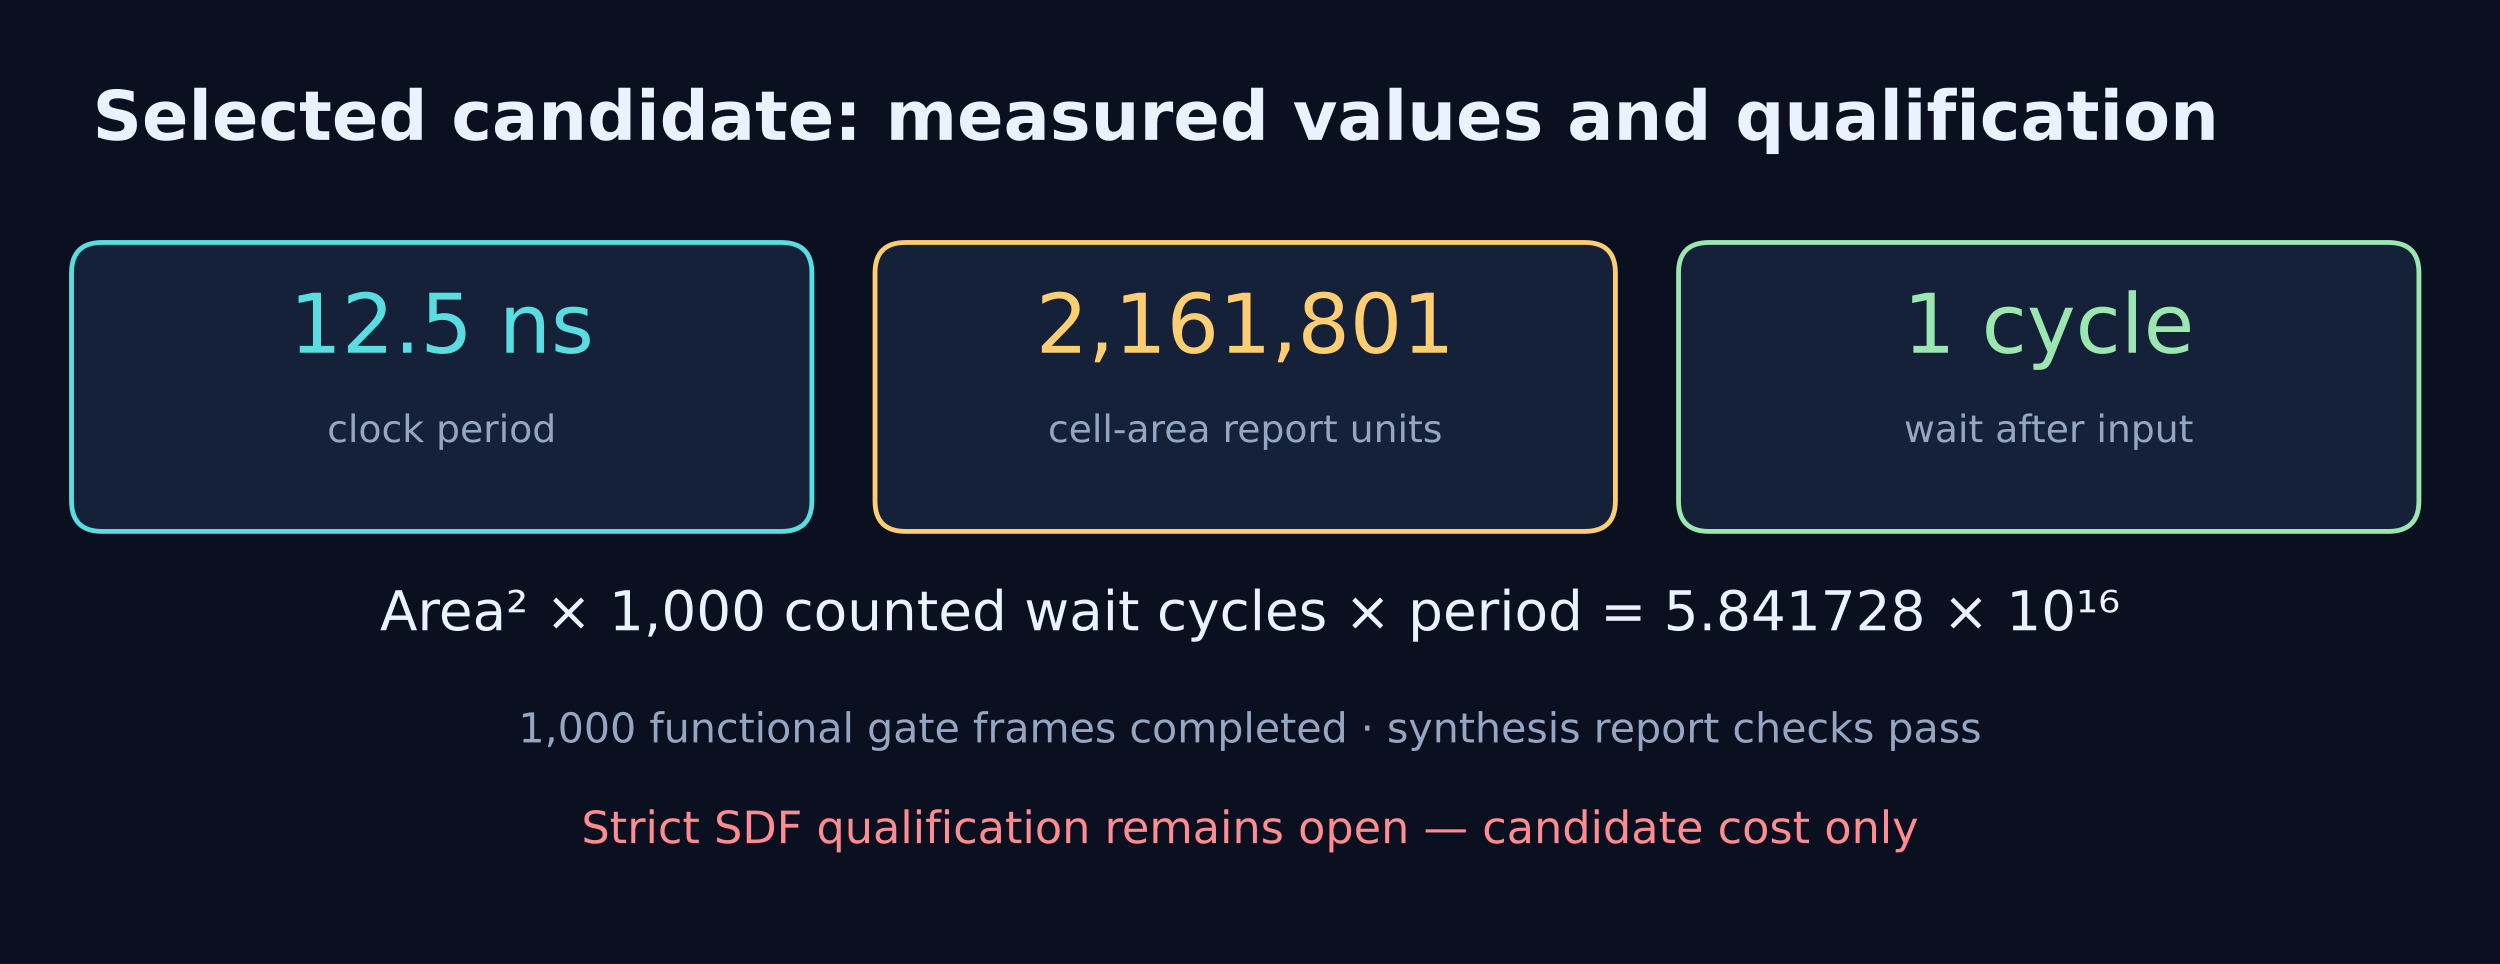
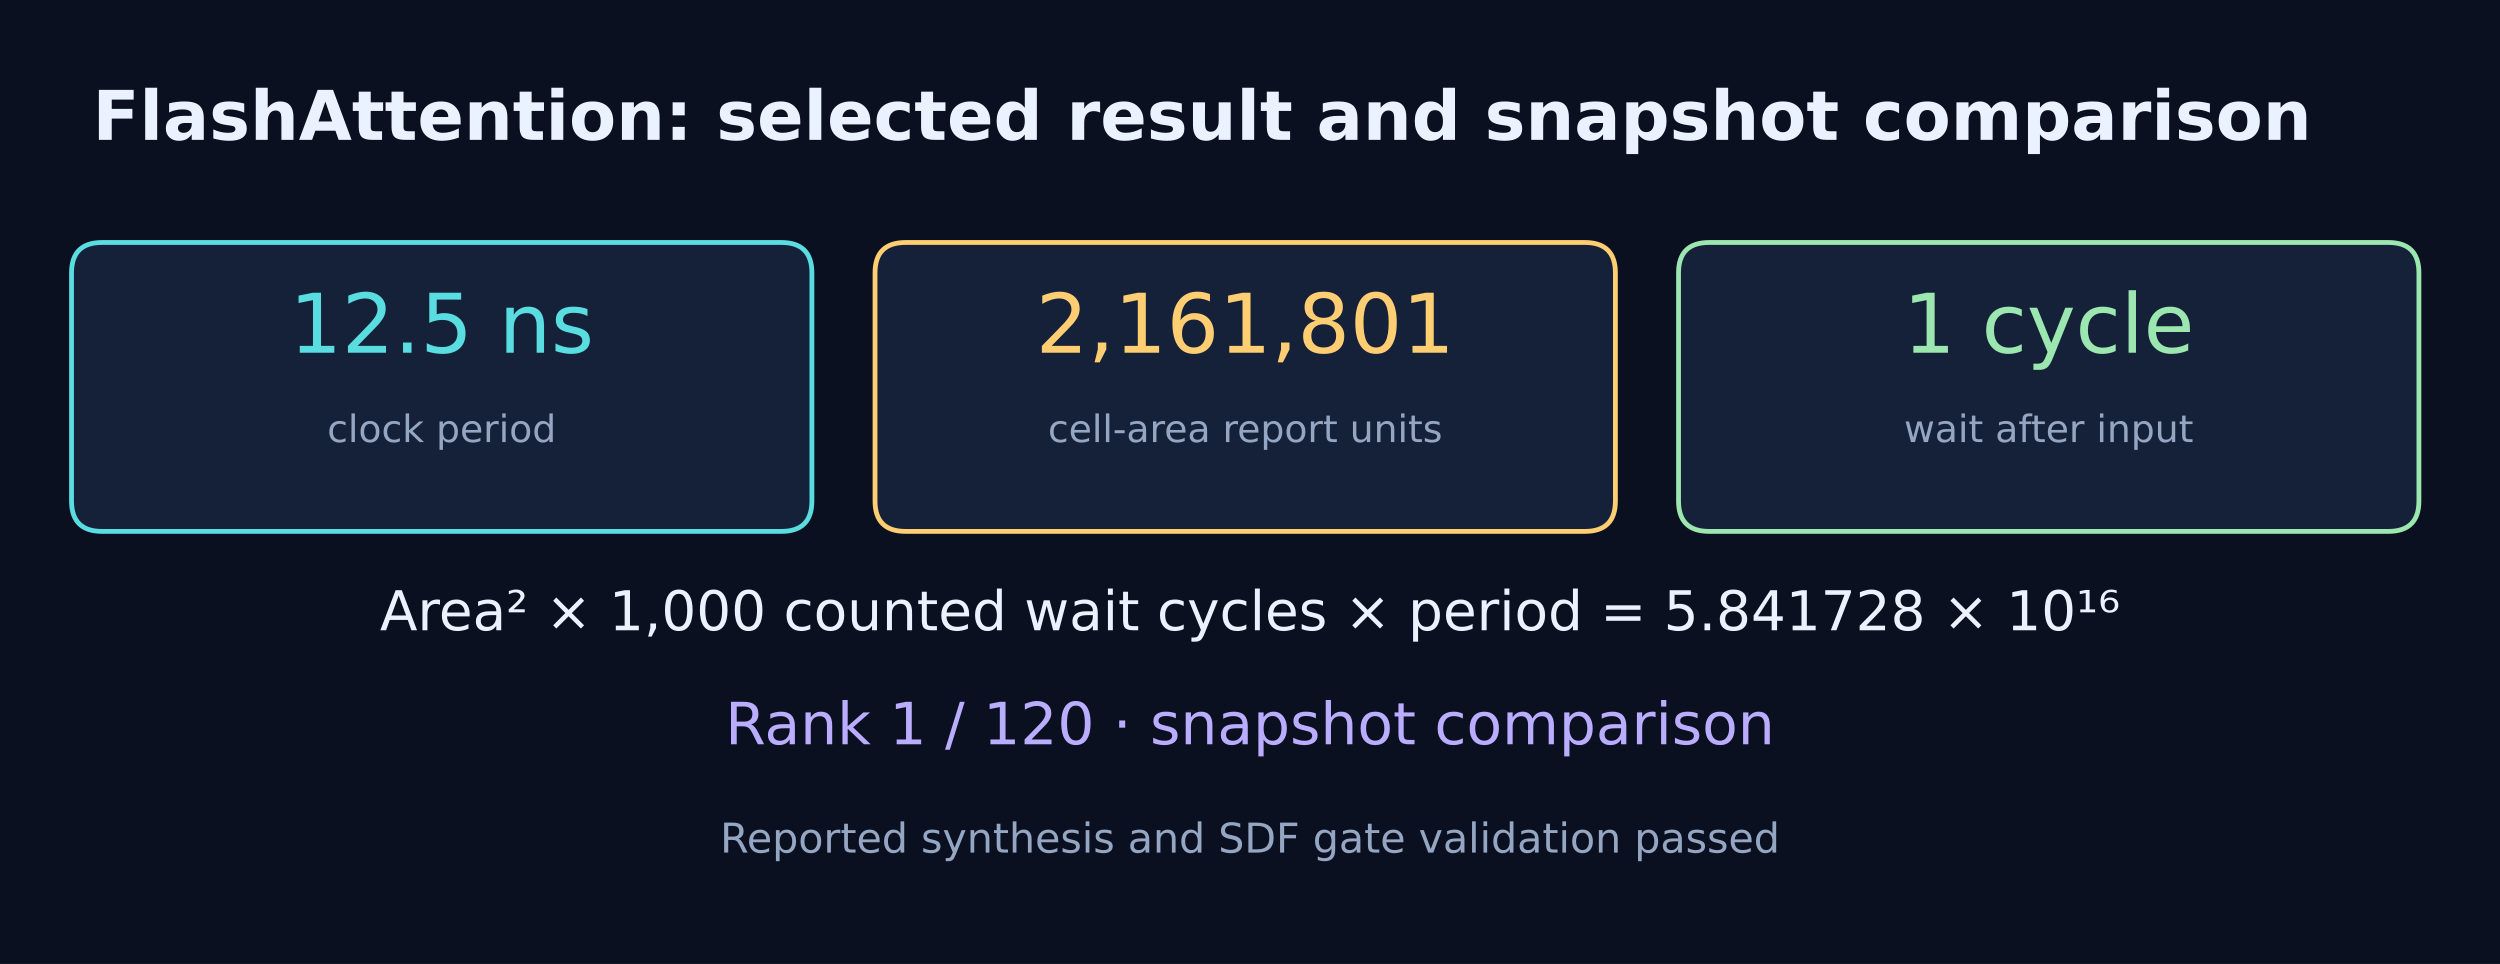
<svg xmlns="http://www.w3.org/2000/svg" width="729.18pt" height="281.16pt" viewBox="0 0 729.18 281.16" version="1.1">
  <defs>
    <style type="text/css">*{stroke-linejoin: round; stroke-linecap: butt}</style>
  </defs>
  <g id="figure_1">
    <g id="patch_1">
      <path d="M 0 281.16 L 729.18 281.16 L 729.18 0 L 0 0 z " style="fill: #0b1020" />
    </g>
    <g id="axes_1">
      <g id="patch_2">
-         <path d="M 29.79 154.994 L 227.88 154.994 Q 236.808 154.994 236.808 146.124 L 236.808 79.596 Q 236.808 70.726 227.88 70.726 L 29.79 70.726 Q 20.862 70.726 20.862 79.596 L 20.862 146.124 Q 20.862 154.994 29.79 154.994 z " clip-path="url(#pc75edd4aef)" style="fill: #152139; stroke: #59dde0; stroke-width: 1.4; stroke-linejoin: miter" />
+         <path d="M 29.79 154.994 L 227.88 154.994 Q 236.808 154.994 236.808 146.124 L 236.808 79.596 Q 236.808 70.726 227.88 70.726 L 29.79 70.726 Q 20.862 70.726 20.862 79.596 L 20.862 146.124 Q 20.862 154.994 29.79 154.994 z " clip-path="url(#pa8b5f6132e)" style="fill: #152139; stroke: #59dde0; stroke-width: 1.4; stroke-linejoin: miter" />
      </g>
      <g id="patch_3">
-         <path d="M 264.15 154.994 L 462.24 154.994 Q 471.168 154.994 471.168 146.124 L 471.168 79.596 Q 471.168 70.726 462.24 70.726 L 264.15 70.726 Q 255.222 70.726 255.222 79.596 L 255.222 146.124 Q 255.222 154.994 264.15 154.994 z " clip-path="url(#pc75edd4aef)" style="fill: #152139; stroke: #ffcd72; stroke-width: 1.4; stroke-linejoin: miter" />
+         <path d="M 264.15 154.994 L 462.24 154.994 Q 471.168 154.994 471.168 146.124 L 471.168 79.596 Q 471.168 70.726 462.24 70.726 L 264.15 70.726 Q 255.222 70.726 255.222 79.596 L 255.222 146.124 Q 255.222 154.994 264.15 154.994 z " clip-path="url(#pa8b5f6132e)" style="fill: #152139; stroke: #ffcd72; stroke-width: 1.4; stroke-linejoin: miter" />
      </g>
      <g id="patch_4">
-         <path d="M 498.51 154.994 L 696.6 154.994 Q 705.528 154.994 705.528 146.124 L 705.528 79.596 Q 705.528 70.726 696.6 70.726 L 498.51 70.726 Q 489.582 70.726 489.582 79.596 L 489.582 146.124 Q 489.582 154.994 498.51 154.994 z " clip-path="url(#pc75edd4aef)" style="fill: #152139; stroke: #9ce6b0; stroke-width: 1.4; stroke-linejoin: miter" />
+         <path d="M 498.51 154.994 L 696.6 154.994 Q 705.528 154.994 705.528 146.124 L 705.528 79.596 Q 705.528 70.726 696.6 70.726 L 498.51 70.726 Q 489.582 70.726 489.582 79.596 L 489.582 146.124 Q 489.582 154.994 498.51 154.994 z " clip-path="url(#pa8b5f6132e)" style="fill: #152139; stroke: #9ce6b0; stroke-width: 1.4; stroke-linejoin: miter" />
      </g>
      <g id="text_1">
-         <text style="font-weight: 700; font-size: 20px; font-family: 'DejaVu Sans'; text-anchor: start; fill: #ebf2ff" x="27" y="40.788" transform="rotate(-0 27 40.788)">Selected candidate: measured values and qualification</text>
+         <text style="font-weight: 700; font-size: 20px; font-family: 'DejaVu Sans'; text-anchor: start; fill: #ebf2ff" x="27" y="40.788" transform="rotate(-0 27 40.788)">FlashAttention: selected result and snapshot comparison</text>
      </g>
      <g id="text_2">
        <text style="font-size: 24px; font-family: 'DejaVu Sans'; text-anchor: middle; fill: #59dde0" x="128.835" y="102.881" transform="rotate(-0 128.835 102.8808)">12.5 ns</text>
      </g>
      <g id="text_3">
        <text style="font-size: 11px; font-family: 'DejaVu Sans'; text-anchor: middle; fill: #95a6c3" x="128.835" y="128.938" transform="rotate(-0 128.835 128.9376)">clock period</text>
      </g>
      <g id="text_4">
        <text style="font-size: 24px; font-family: 'DejaVu Sans'; text-anchor: middle; fill: #ffcd72" x="363.195" y="102.881" transform="rotate(-0 363.195 102.8808)">2,161,801</text>
      </g>
      <g id="text_5">
        <text style="font-size: 11px; font-family: 'DejaVu Sans'; text-anchor: middle; fill: #95a6c3" x="363.195" y="128.938" transform="rotate(-0 363.195 128.9376)">cell-area report units</text>
      </g>
      <g id="text_6">
        <text style="font-size: 24px; font-family: 'DejaVu Sans'; text-anchor: middle; fill: #9ce6b0" x="597.555" y="102.881" transform="rotate(-0 597.555 102.8808)">1 cycle</text>
      </g>
      <g id="text_7">
        <text style="font-size: 11px; font-family: 'DejaVu Sans'; text-anchor: middle; fill: #95a6c3" x="597.555" y="128.938" transform="rotate(-0 597.555 128.9376)">wait after input</text>
      </g>
      <g id="text_8">
        <text style="font-size: 16px; font-family: 'DejaVu Sans'; text-anchor: middle; fill: #ebf2ff" x="364.59" y="183.823" transform="rotate(-0 364.59 183.8232)">Area² × 1,000 counted wait cycles × period = 5.841728 × 10¹⁶</text>
      </g>
      <g id="text_9">
-         <text style="font-size: 12px; font-family: 'DejaVu Sans'; text-anchor: middle; fill: #95a6c3" x="364.59" y="216.533" transform="rotate(-0 364.59 216.5328)">1,000 functional gate frames completed · synthesis report checks pass</text>
+         <text style="font-size: 17px; font-family: 'DejaVu Sans'; text-anchor: middle; fill: #baacff" x="364.59" y="217.087" transform="rotate(-0 364.59 217.0872)">Rank 1 / 120 · snapshot comparison</text>
      </g>
      <g id="text_10">
-         <text style="font-size: 13px; font-family: 'DejaVu Sans'; text-anchor: middle; fill: #ff8c91" x="364.59" y="245.916" transform="rotate(-0 364.59 245.916)">Strict SDF qualification remains open — candidate cost only</text>
+         <text style="font-size: 12px; font-family: 'DejaVu Sans'; text-anchor: middle; fill: #95a6c3" x="364.59" y="248.688" transform="rotate(-0 364.59 248.688)">Reported synthesis and SDF gate validation passed</text>
      </g>
    </g>
  </g>
  <defs>
-     <clipPath id="pc75edd4aef">
+     <clipPath id="pa8b5f6132e">
      <rect x="15.84" y="15.84" width="697.5" height="249.48" />
    </clipPath>
  </defs>
</svg>
